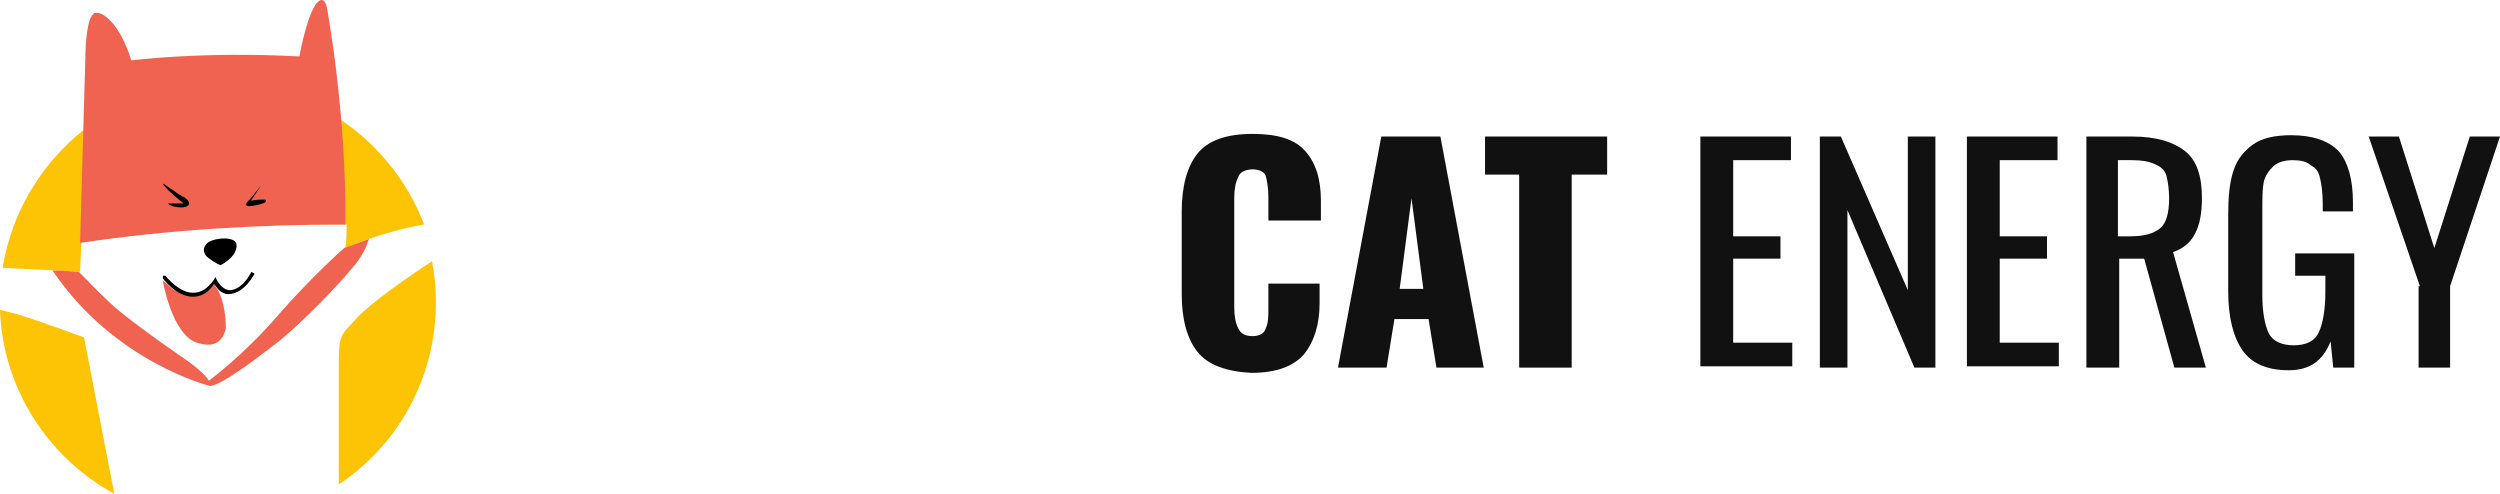
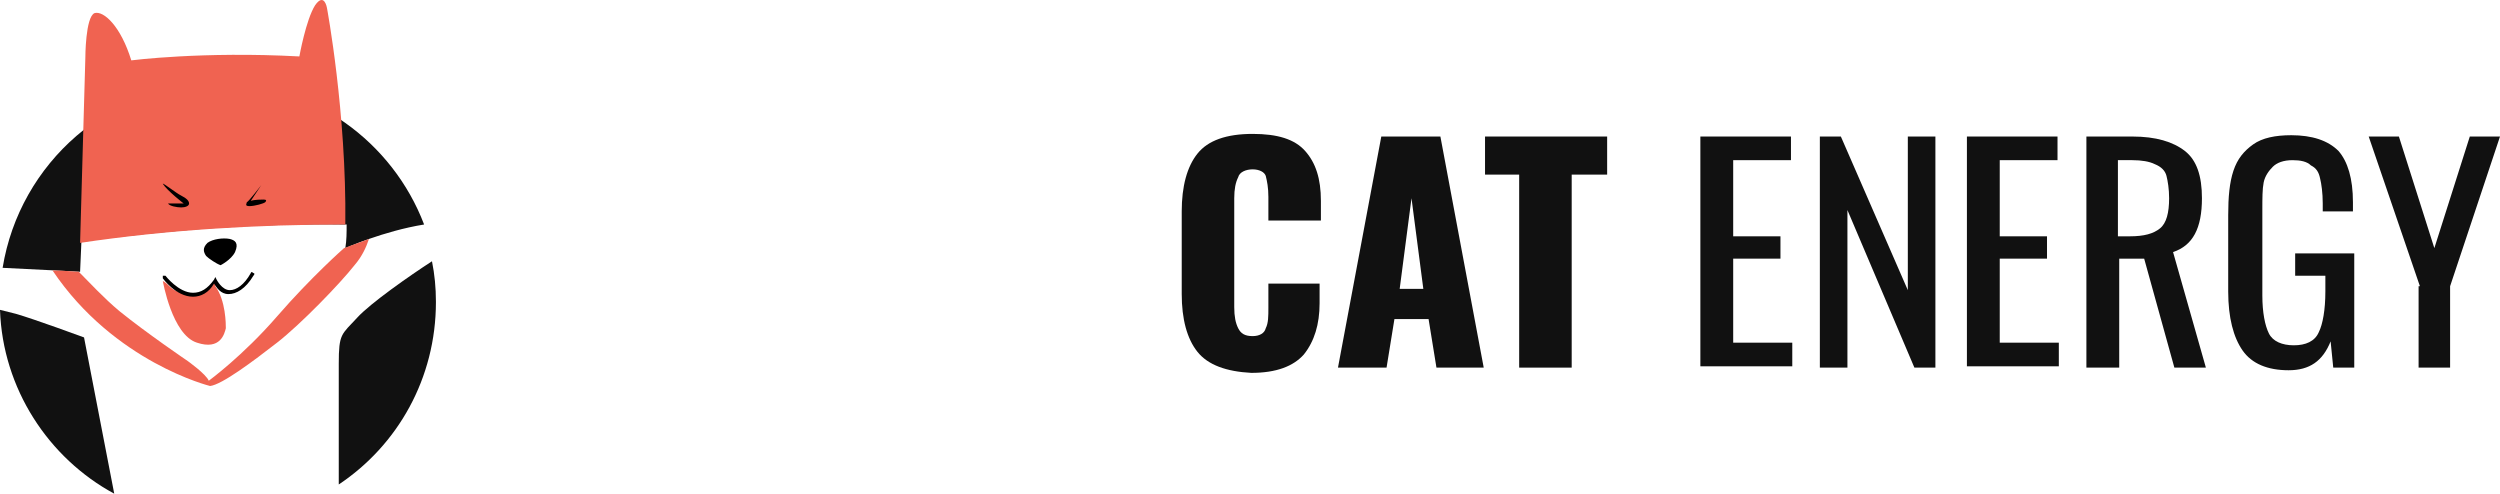
<svg xmlns="http://www.w3.org/2000/svg" version="1.1" id="Layer_2" x="0px" y="0px" viewBox="0 0.002 190.4 37.598" style="enable-background:new 0 0 33.3 37.6;">
  <style type="text/css">
    .st0 {
-       fill: #FDC305;
+       fill: #111111;
    }
    .st1 {
      fill: #F06351;
    }
  </style>
  <g>
    <path class="st0" d="M6.1,20.7l0.1-2.3c6.7-0.9,13.4-1.4,20.2-1.3c0,0.6,0,1.2-0.1,1.8c0,0,2.9-1.3,6-1.8     c-2.4-6.3-8.5-10.8-15.6-10.8c-8.3,0-15.2,6.1-16.5,14.1C2.4,20.5,6.1,20.7,6.1,20.7z" />
    <path class="st0" d="M27.2,24.2c-1.2,1.3-1.4,1.2-1.4,3.5c0,0.9,0,4.9,0,9.2c4.5-3,7.4-8.1,7.4-13.9c0-1.1-0.1-2.1-0.3-3.1     C31.2,21,28.2,23.1,27.2,24.2z" />
    <path class="st0" d="M6.4,25.7c0,0-3.8-1.4-5.2-1.8c-0.4-0.1-0.8-0.2-1.2-0.3c0.2,6,3.7,11.3,8.7,14L6.4,25.7z" />
  </g>
  <path class="st1" d="M26.3,17.1c0.1-8.5-1.4-16.5-1.4-16.5S24.7-0.6,24,0.4c-0.7,1.1-1.2,3.9-1.2,3.9c-7.4-0.4-12.8,0.3-12.8,0.3   C9.2,2,7.9,0.8,7.2,1C6.5,1.3,6.5,4.4,6.5,4.4L6.1,18.5C12.8,17.5,19.6,17.1,26.3,17.1z" />
  <path d="M12.4,14c0-0.1,1,0.7,1.4,0.9c0.4,0.2,0.6,0.4,0.6,0.6c0,0.2-0.3,0.3-0.6,0.3s-0.9-0.1-1-0.3c0,0,0.6,0,0.9,0h0.3   C14.1,15.6,12.7,14.5,12.4,14z" />
  <path d="M19.9,14.1c0,0-1,1.3-1.1,1.3c0,0.1-0.2,0.3,0.2,0.3s1.1-0.2,1.2-0.3c0.1-0.1,0.1-0.2-0.1-0.2c-0.2,0-0.7,0-1,0.1L19.9,14.1   C19.9,14.1,20,14,19.9,14.1z" />
  <path d="M16.8,20.2c0,0,0.8-0.4,1.1-1c0.3-0.7,0-0.9-0.4-1c-0.5-0.1-1.3,0-1.7,0.3c-0.4,0.4-0.3,0.7-0.1,1   C15.9,19.7,16.5,20.1,16.8,20.2z" />
  <path class="st1" d="M16.3,21.5c0,0-0.2,0.4-0.5,0.6c-0.2,0.2-0.6,0.4-1,0.4c-0.6,0-1.1-0.2-1.5-0.4c-0.2-0.1-0.4-0.3-0.5-0.4   c-0.2-0.2-0.4-0.3-0.4-0.3s0.7,4.1,2.6,4.7c1.8,0.6,2.1-0.7,2.2-1.1c0-0.3,0-2.1-0.8-3.2C16.5,21.4,16.4,21.6,16.3,21.5z" />
  <g>
    <path d="M14.7,22.6C14.7,22.6,14.7,22.6,14.7,22.6c-1.3,0-2.3-1.4-2.3-1.4c0-0.1,0-0.2,0-0.2c0.1,0,0.2,0,0.2,0c0,0,1,1.3,2.1,1.3     c0,0,0,0,0,0c0.6,0,1.1-0.3,1.6-1l0.1-0.2l0.1,0.2c0,0,0.4,0.8,1,0.8c0.5,0,1.1-0.4,1.6-1.3c0-0.1,0.1-0.1,0.2,0     c0.1,0,0.1,0.1,0,0.2c-0.6,1-1.3,1.4-1.9,1.4c-0.6,0-0.9-0.5-1.1-0.8C15.9,22.3,15.3,22.6,14.7,22.6z" />
  </g>
  <path class="st1" d="M26.2,18.9c0,0-2.5,2.2-5.1,5.2S15.9,29,15.9,29c-0.2-0.5-1.6-1.5-1.6-1.5s-3.1-2.1-5.2-3.8   c-1.2-1-2.3-2.2-3.1-3c-0.3,0-1.1-0.1-2-0.1c4.7,7,12,8.8,12,8.8c0.9-0.1,3.3-1.9,5.1-3.3c1.8-1.4,4.8-4.5,5.9-5.9   c0.6-0.7,0.9-1.4,1.1-2C27,18.6,26.2,18.9,26.2,18.9z" />
  <g transform="matrix(1, 0, 0, 1, 90, 10.2)">
    <path class="st0" d="M1.2,16.6c-0.8-1-1.2-2.5-1.2-4.4V5.9c0-1.9,0.4-3.4,1.2-4.4C2,0.5,3.4,0,5.4,0c1.9,0,3.2,0.4,4,1.3     c0.8,0.9,1.2,2.1,1.2,3.8v1.5H6.6V4.8c0-0.7-0.1-1.2-0.2-1.6C6.3,2.9,5.9,2.7,5.4,2.7S4.4,2.9,4.3,3.3C4.1,3.7,4,4.2,4,4.9v8.3     c0,0.7,0.1,1.2,0.3,1.6c0.2,0.4,0.5,0.6,1.1,0.6c0.5,0,0.9-0.2,1-0.6c0.2-0.4,0.2-0.9,0.2-1.6v-1.8h3.9v1.5c0,1.6-0.4,2.9-1.2,3.9     c-0.8,0.9-2.1,1.4-4,1.4C3.4,18.1,2,17.6,1.2,16.6z" style="fill: rgb(17, 17, 17);" />
    <path class="st0" d="M15.2,0.2h4.5L23,17.8h-3.6l-0.6-3.7h-2.6l-0.6,3.7h-3.7L15.2,0.2z M18.4,11.8l-0.9-6.9l-0.9,6.9H18.4z" style="fill: rgb(17, 17, 17);" />
    <path class="st0" d="M25.8,3.1h-2.7V0.2h9.3v2.9h-2.7v14.7h-4V3.1z" style="fill: rgb(17, 17, 17);" />
    <path class="st0" d="M39.5,0.2h6.9v1.8H42v5.8h3.6v1.7H42v6.4h4.5v1.8h-7V0.2z" style="fill: rgb(17, 17, 17);" />
    <path class="st0" d="M48.5,0.2h1.7l5.1,11.7V0.2h2.1v17.6h-1.6l-5.1-12v12h-2.1V0.2z" style="fill: rgb(17, 17, 17);" />
    <path class="st0" d="M59.8,0.2h6.9v1.8h-4.4v5.8h3.6v1.7h-3.6v6.4h4.5v1.8h-7V0.2z" style="fill: rgb(17, 17, 17);" />
    <path class="st0" d="M68.8,0.2h3.6c1.8,0,3.1,0.4,4,1.1s1.3,1.9,1.3,3.6c0,2.3-0.7,3.6-2.2,4.1l2.5,8.8h-2.4l-2.3-8.3h-1.9v8.3     h-2.5V0.2z M72.2,7.8c1.1,0,1.8-0.2,2.3-0.6C75,6.8,75.2,6,75.2,4.9c0-0.7-0.1-1.3-0.2-1.7s-0.4-0.7-0.9-0.9     c-0.4-0.2-1-0.3-1.7-0.3h-1.1v5.8H72.2z" style="fill: rgb(17, 17, 17);" />
    <path class="st0" d="M80.8,16.5c-0.7-1-1.1-2.5-1.1-4.5V6.2c0-1.4,0.1-2.5,0.4-3.4c0.3-0.9,0.8-1.5,1.5-2c0.7-0.5,1.7-0.7,2.9-0.7     c1.6,0,2.8,0.4,3.6,1.2c0.7,0.8,1.1,2.1,1.1,3.9v0.7h-2.3V5.3c0-0.8-0.1-1.5-0.2-1.9c-0.1-0.5-0.3-0.8-0.7-1     C85.7,2.1,85.2,2,84.6,2c-0.7,0-1.2,0.2-1.5,0.5c-0.3,0.3-0.6,0.7-0.7,1.2c-0.1,0.5-0.1,1.2-0.1,2.1v6.5c0,1.3,0.2,2.3,0.5,2.9     c0.3,0.6,1,0.9,1.9,0.9c0.9,0,1.6-0.3,1.9-1c0.3-0.6,0.5-1.7,0.5-3.1v-1.2h-2.3V9.1h4.5v8.7h-1.6l-0.2-2c-0.6,1.5-1.6,2.2-3.2,2.2     C82.7,18,81.5,17.5,80.8,16.5z" style="fill: rgb(17, 17, 17);" />
    <path class="st0" d="M94.3,11.6L90.4,0.2h2.3l2.7,8.5l2.7-8.5h2.3l-3.8,11.4v6.2h-2.4V11.6z" style="fill: rgb(17, 17, 17);" />
  </g>
</svg>
